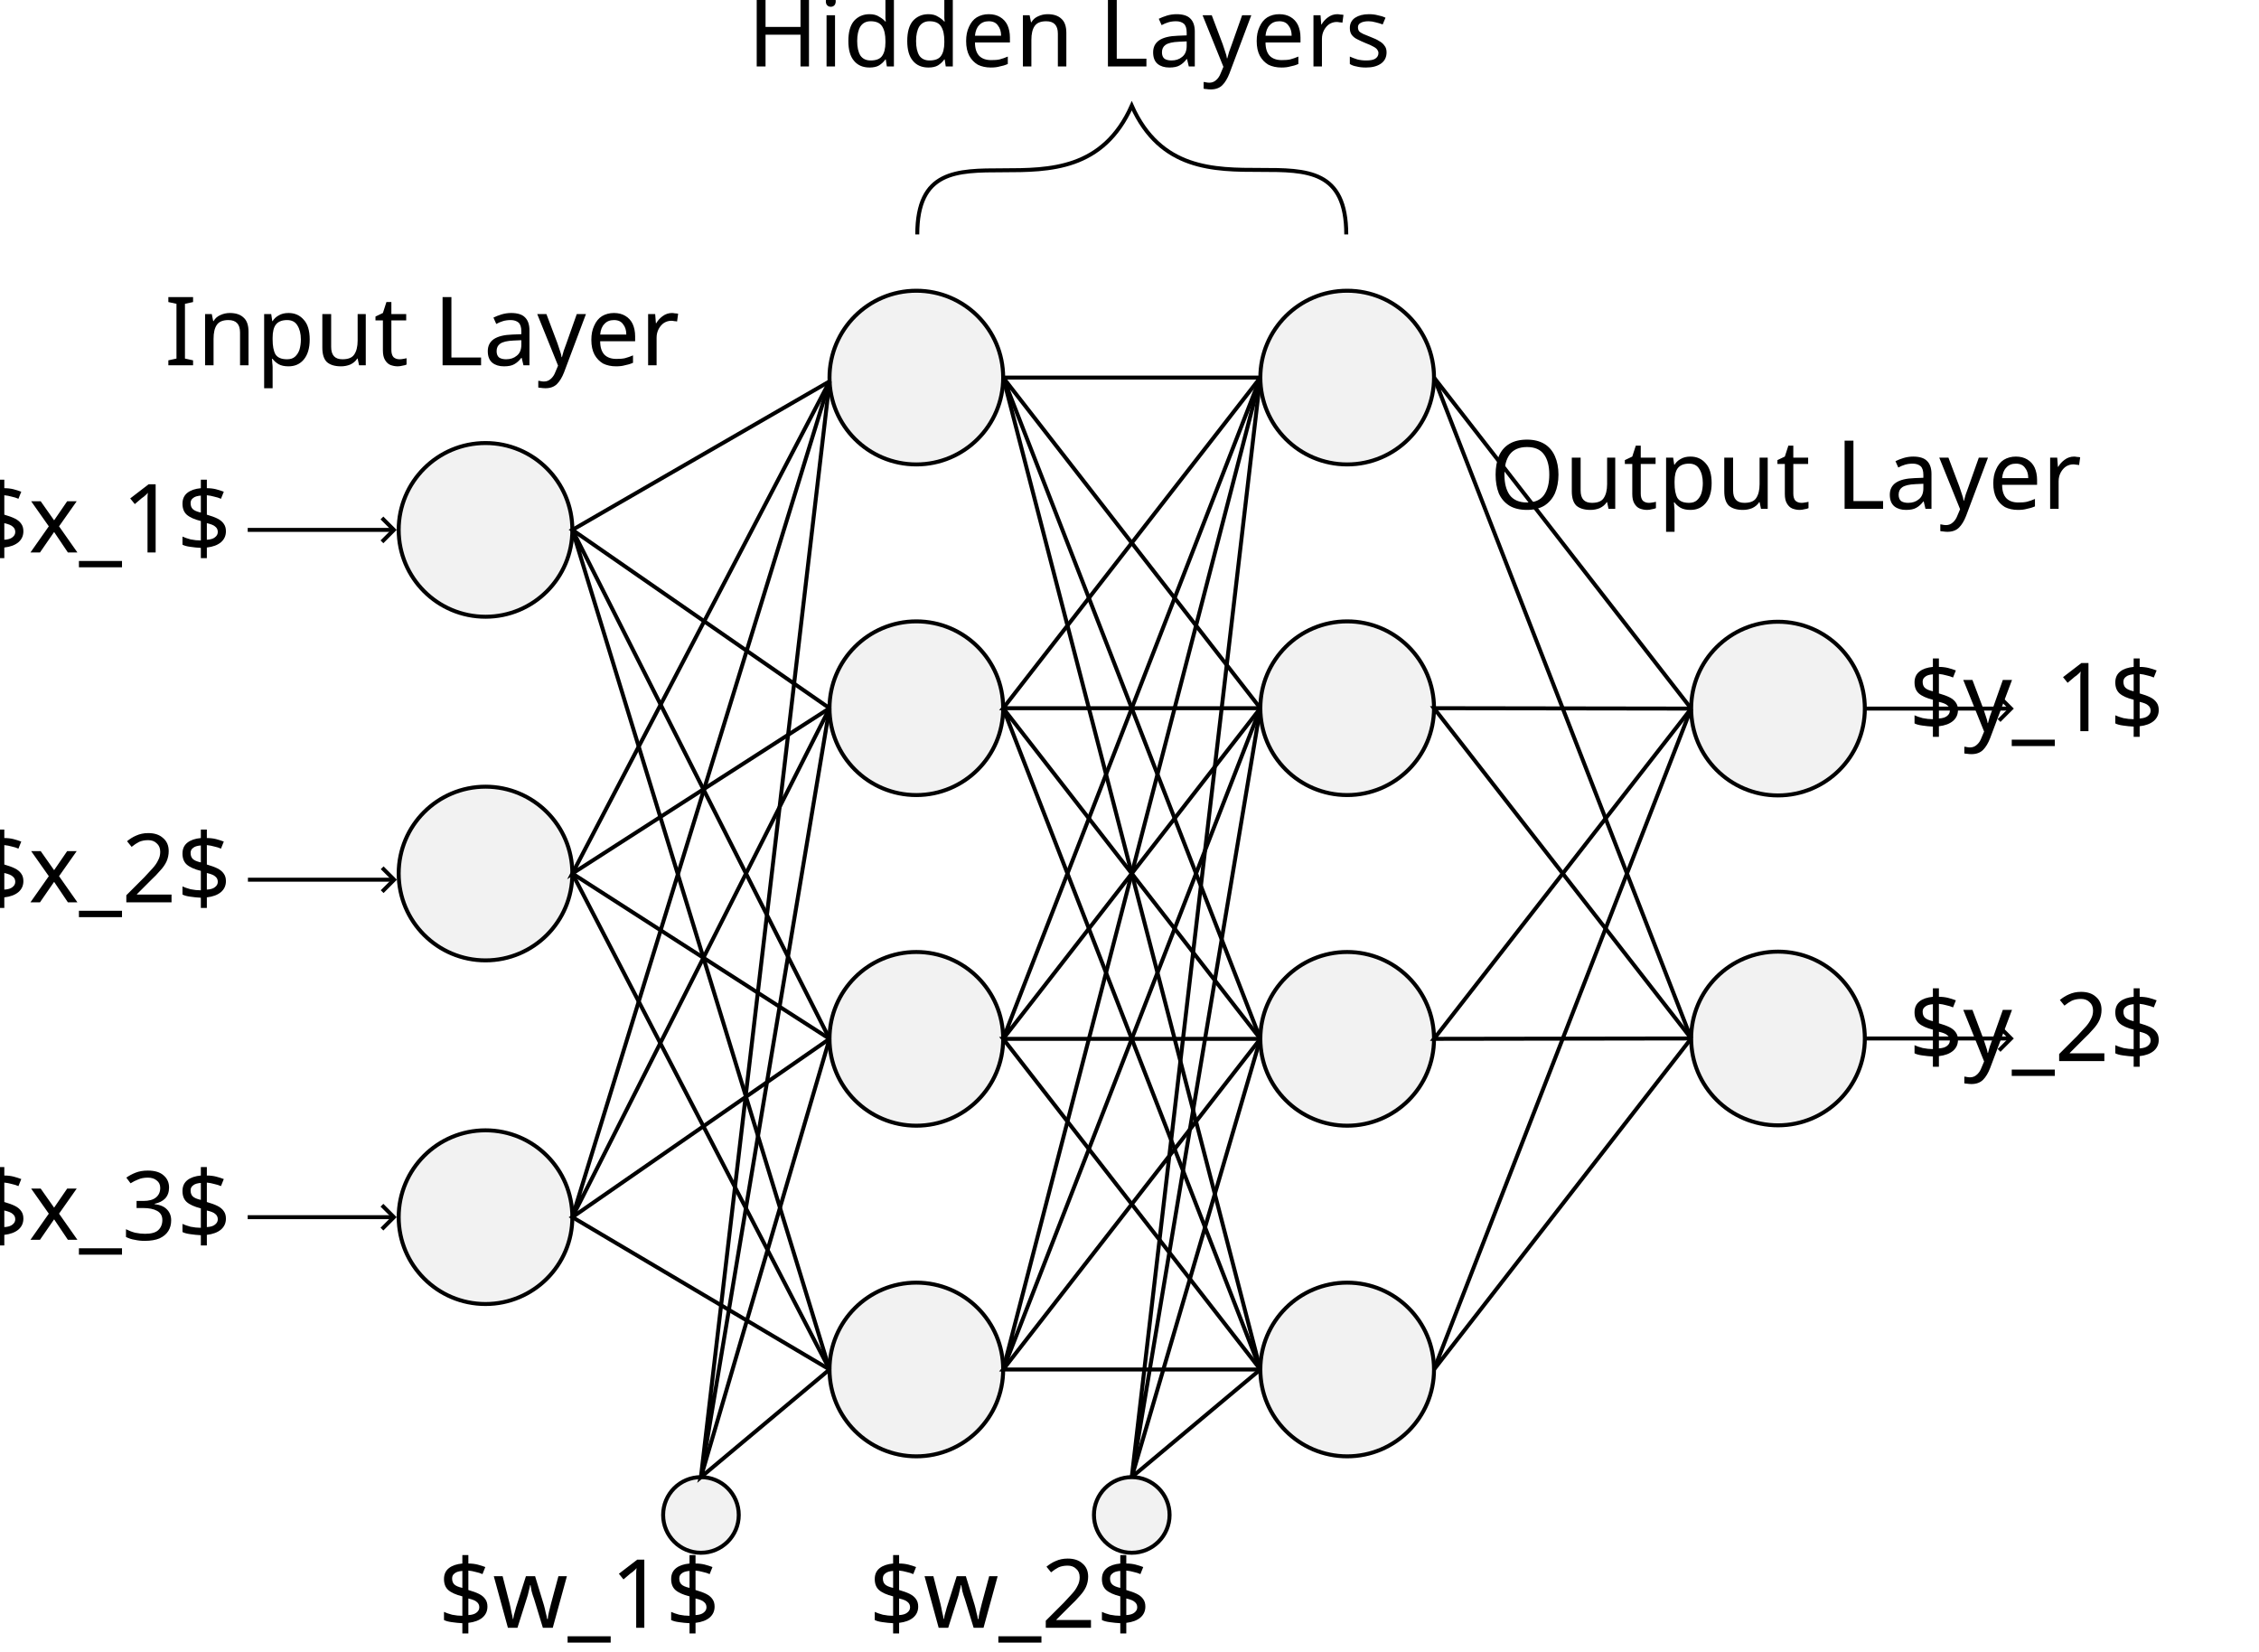
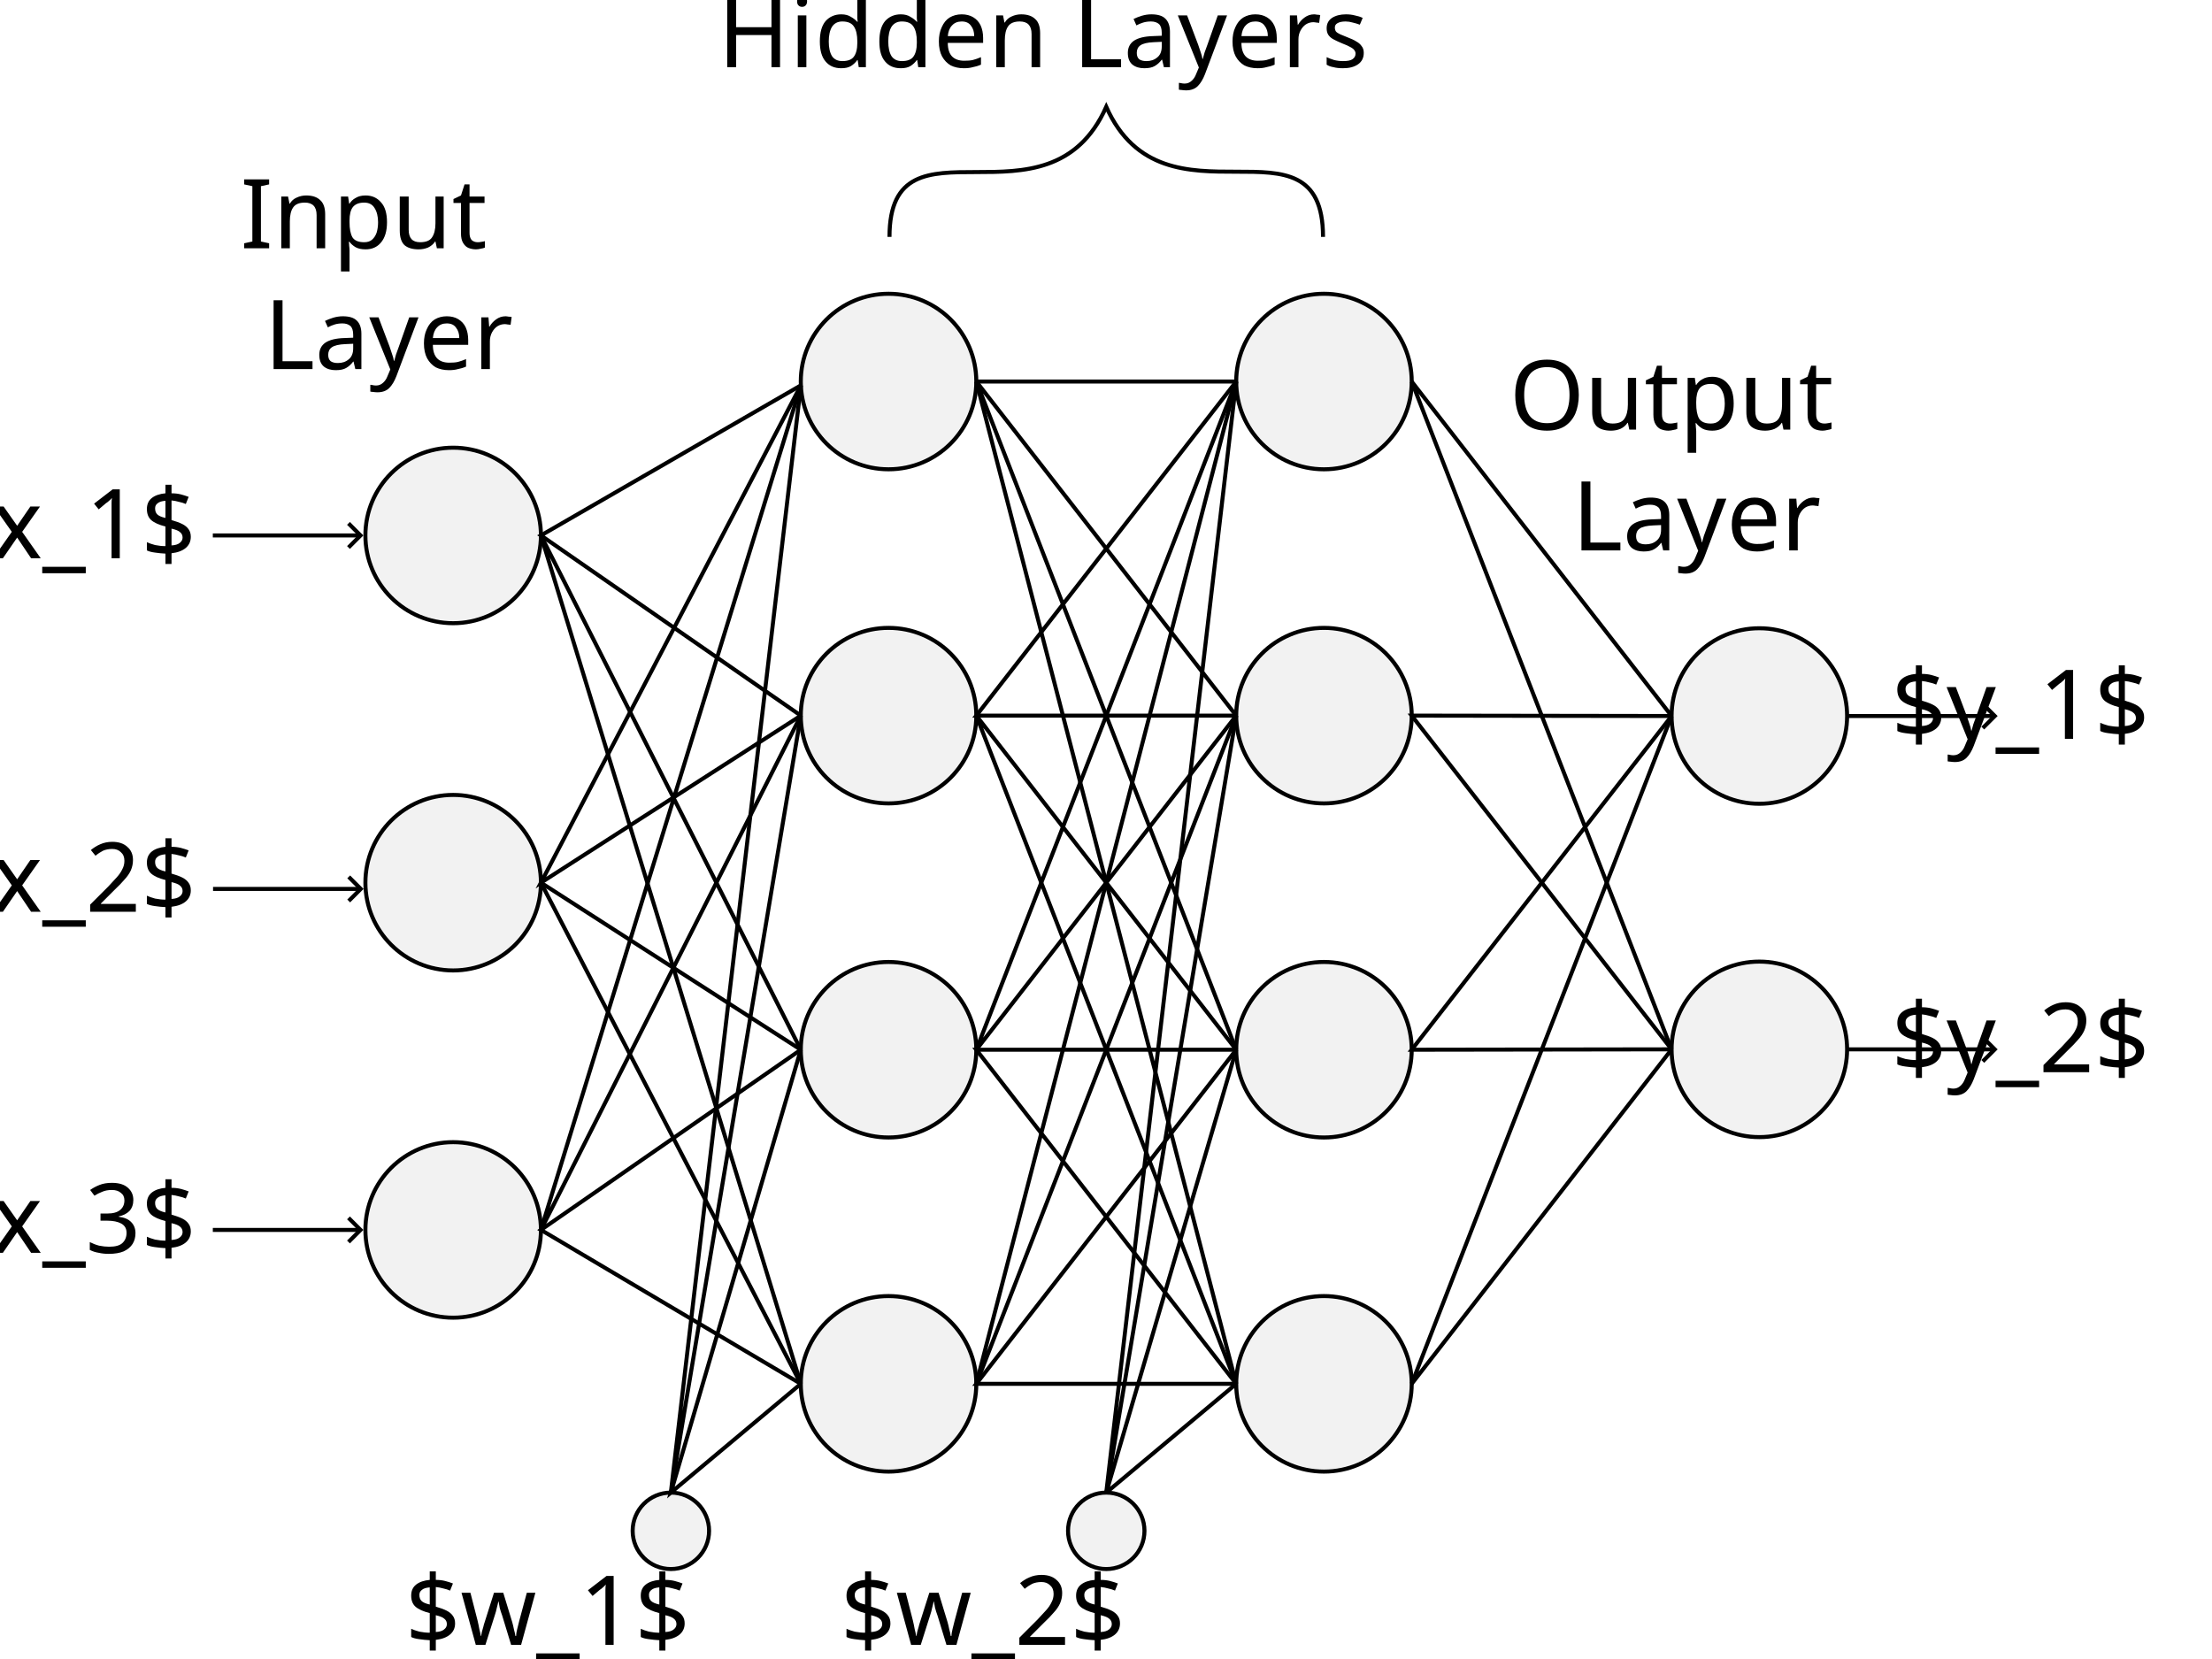
- <svg xmlns="http://www.w3.org/2000/svg" xmlns:xlink="http://www.w3.org/1999/xlink" width="99.947mm" height="73.067mm" viewBox="0 0 99.947 73.067" version="1.1" id="svg5">
+ <svg xmlns="http://www.w3.org/2000/svg" xmlns:xlink="http://www.w3.org/1999/xlink" width="96.84mm" height="72.593mm" viewBox="0 0 96.84 72.593" version="1.1" id="svg5">
  <defs id="defs2">
    <marker style="overflow:visible" id="marker6111" refX="0" refY="0" orient="auto-start-reverse" markerWidth="4.061" markerHeight="6.707" viewBox="0 0 4.061 6.707" preserveAspectRatio="xMidYMid">
      <path style="fill:none;stroke:context-stroke;stroke-width:1;stroke-linecap:butt" d="M 3,-3 0,0 3,3" id="path6109" transform="rotate(180,0.125,0)" />
    </marker>
    <marker style="overflow:visible" id="Arrow1" refX="0" refY="0" orient="auto-start-reverse" markerWidth="4.061" markerHeight="6.707" viewBox="0 0 4.061 6.707" preserveAspectRatio="xMidYMid">
      <path style="fill:none;stroke:context-stroke;stroke-width:1;stroke-linecap:butt" d="M 3,-3 0,0 3,3" id="path5057" transform="rotate(180,0.125,0)" />
    </marker>
    <linearGradient id="medio">
      <stop style="stop-color:#e5f9ff;stop-opacity:1;" offset="0" id="stop1309" />
      <stop style="stop-color:#b3f0ff;stop-opacity:1;" offset="1" id="stop1311" />
    </linearGradient>
    <linearGradient id="linearGradient1297">
      <stop style="stop-color:#000000;stop-opacity:1;" offset="0" id="stop1293" />
      <stop style="stop-color:#000000;stop-opacity:0;" offset="1" id="stop1295" />
    </linearGradient>
    <linearGradient id="claro">
      <stop style="stop-color:#e5f9ff;stop-opacity:1;" offset="0" id="stop1184" />
      <stop style="stop-color:#ccf5ff;stop-opacity:1;" offset="1" id="stop1186" />
    </linearGradient>
    <linearGradient id="escuro">
      <stop style="stop-color:#e5f9ff;stop-opacity:1;" offset="0" id="stop1050" />
      <stop style="stop-color:#80e6ff;stop-opacity:1;" offset="1" id="stop1052" />
    </linearGradient>
-     <color-profile name="Tela-embutida" xlink:href="../../../.local/share/icc/edid-160067e8f544956d1cb3d616a4927506.icc" id="color-profile3874" />
+     <color-profile name="Tela-embutida" xlink:href="../../../.local/share/icc/edid-160067e8f544956d1cb3d616a4927506.icc" id="color-profile654" />
    <radialGradient xlink:href="#escuro" id="radialGradient1056" cx="-82.566" cy="35.774" fx="-82.566" fy="35.774" r="14.67" gradientUnits="userSpaceOnUse" gradientTransform="matrix(0.7084735,0,0,0.7084735,6.52989,-14.95164)" />
    <radialGradient xlink:href="#medio" id="radialGradient1172" gradientUnits="userSpaceOnUse" gradientTransform="matrix(0.7084735,0,0,0.7084735,27.31631,-14.95164)" cx="-82.566" cy="35.774" fx="-82.566" fy="35.774" r="14.67" />
    <radialGradient xlink:href="#claro" id="radialGradient1182" gradientUnits="userSpaceOnUse" gradientTransform="matrix(0.7084735,0,0,0.7084735,48.10273,-14.95164)" cx="-82.566" cy="35.774" fx="-82.566" fy="35.774" r="14.67" />
    <radialGradient xlink:href="#linearGradient1297" id="radialGradient1299" cx="-10.393" cy="10.393" fx="-10.393" fy="10.393" r="10.393" gradientUnits="userSpaceOnUse" />
  </defs>
-   <g id="layer1" transform="translate(-54.92634,-109.8567)">
+   <g id="layer1" transform="translate(-56.56887,-109.8567)">
    <g id="g9460" style="display:none">
      <rect style="fill:url(#radialGradient1056);fill-opacity:1;fill-rule:evenodd;stroke-width:0.125;paint-order:markers fill stroke;stop-color:#000000" id="rect471" width="20.786" height="20.786" x="-62.359" y="0" />
      <rect style="fill:url(#radialGradient1172);fill-opacity:1;fill-rule:evenodd;stroke:none;stroke-width:0.125;stroke-opacity:1;paint-order:markers fill stroke;stop-color:#000000" id="rect1170" width="20.786" height="20.786" x="-41.573" y="0" />
      <rect style="fill:url(#radialGradient1182);fill-opacity:1;fill-rule:evenodd;stroke:url(#radialGradient1299);stroke-width:0.125;paint-order:markers fill stroke;stop-color:#000000" id="rect1180" width="20.786" height="20.786" x="-20.786" y="0" />
      <rect style="fill:#00ade5;fill-opacity:1;fill-rule:evenodd;stroke-width:0.125;paint-order:markers fill stroke;stop-color:#000000" id="rect1202" width="20.786" height="20.786" x="-62.359" y="20.786" />
      <rect style="fill:#4cd3ff;fill-opacity:1;fill-rule:evenodd;stroke-width:0.125;paint-order:markers fill stroke;stop-color:#000000" id="rect1206" width="20.786" height="20.786" x="-41.573" y="20.786" />
      <rect style="fill:#b3ecff;fill-opacity:1;fill-rule:evenodd;stroke-width:0.125;paint-order:markers fill stroke;stop-color:#000000" id="rect1208" width="20.786" height="20.786" x="-20.786" y="20.786" />
    </g>
    <circle style="fill:#f2f2f2;fill-opacity:1;fill-rule:evenodd;stroke:#000000;stroke-width:0.176;stroke-dasharray:none;paint-order:markers fill stroke;stop-color:#000000" id="path1126" cx="76.408" cy="163.702" r="3.842" />
    <path style="fill:none;fill-rule:evenodd;stroke:#000000;stroke-width:0.176;stroke-dasharray:none;marker-start:url(#Arrow1);paint-order:markers fill stroke;stop-color:#000000" d="M 72.309,133.298 H 65.886" id="path3377" />
    <circle style="fill:#f2f2f2;fill-opacity:1;fill-rule:evenodd;stroke:#000000;stroke-width:0.176;stroke-dasharray:none;paint-order:markers fill stroke;stop-color:#000000" id="path1126-3" cx="76.408" cy="148.5" r="3.842" />
    <path style="fill:none;fill-rule:evenodd;stroke:#000000;stroke-width:0.176;stroke-dasharray:none;marker-start:url(#Arrow1);paint-order:markers fill stroke;stop-color:#000000" d="M 72.319,148.773 H 65.896" id="path3377-1" />
    <circle style="fill:#f2f2f2;fill-opacity:1;fill-rule:evenodd;stroke:#000000;stroke-width:0.176;stroke-dasharray:none;paint-order:markers fill stroke;stop-color:#000000" id="path1126-3-0" cx="76.408" cy="133.298" r="3.842" />
    <path style="fill:none;fill-rule:evenodd;stroke:#000000;stroke-width:0.176;stroke-dasharray:none;marker-start:url(#Arrow1);paint-order:markers fill stroke;stop-color:#000000" d="M 72.309,163.702 H 65.886" id="path3377-8" />
    <circle style="fill:#f2f2f2;fill-opacity:1;fill-rule:evenodd;stroke:#000000;stroke-width:0.176;stroke-dasharray:none;paint-order:markers fill stroke;stop-color:#000000" id="path1126-3-7" cx="95.469" cy="141.187" r="3.842" />
    <path style="fill:none;fill-rule:evenodd;stroke:#000000;stroke-width:0.176;stroke-dasharray:none;marker-start:url(#marker6111);paint-order:markers fill stroke;stop-color:#000000" d="m 143.857,141.203 h -6.423" id="path3377-7" />
    <circle style="fill:#f2f2f2;fill-opacity:1;fill-rule:evenodd;stroke:#000000;stroke-width:0.176;stroke-dasharray:none;paint-order:markers fill stroke;stop-color:#000000" id="path1126-7" cx="95.469" cy="155.813" r="3.842" />
    <path style="fill:none;fill-rule:evenodd;stroke:#000000;stroke-width:0.176;stroke-dasharray:none;marker-start:url(#marker6111);paint-order:markers fill stroke;stop-color:#000000" d="m 143.857,155.797 h -6.423" id="path3377-9" />
    <circle style="fill:#f2f2f2;fill-opacity:1;fill-rule:evenodd;stroke:#000000;stroke-width:0.176;stroke-dasharray:none;paint-order:markers fill stroke;stop-color:#000000" id="path1126-5" cx="95.469" cy="170.44" r="3.842" />
    <path style="fill:none;fill-rule:evenodd;stroke:#000000;stroke-width:0.176;stroke-dasharray:none;paint-order:markers fill stroke;stop-color:#000000" d="m 91.631,126.727 -11.381,6.571 11.378,7.888" id="path3557" />
    <circle style="fill:#f2f2f2;fill-opacity:1;fill-rule:evenodd;stroke:#000000;stroke-width:0.176;stroke-dasharray:none;paint-order:markers fill stroke;stop-color:#000000" id="path1126-3-7-0" cx="114.531" cy="141.187" r="3.842" />
    <path style="fill:none;fill-rule:evenodd;stroke:#000000;stroke-width:0.176;stroke-dasharray:none;paint-order:markers fill stroke;stop-color:#000000" d="m 80.25,148.5 11.378,7.313" id="path3559" />
    <circle style="fill:#f2f2f2;fill-opacity:1;fill-rule:evenodd;stroke:#000000;stroke-width:0.176;stroke-dasharray:none;paint-order:markers fill stroke;stop-color:#000000" id="path1126-3-9" cx="95.469" cy="126.56" r="3.842" />
    <circle style="fill:#f2f2f2;fill-opacity:1;fill-rule:evenodd;stroke:#000000;stroke-width:0.176;stroke-dasharray:none;paint-order:markers fill stroke;stop-color:#000000" id="path1126-3-9-6" cx="114.531" cy="126.56" r="3.842" />
    <path style="fill:none;fill-rule:evenodd;stroke:#000000;stroke-width:0.176;stroke-dasharray:none;paint-order:markers fill stroke;stop-color:#000000" d="M 91.628,155.813 80.25,133.298 91.628,170.44" id="path3561" />
    <circle style="fill:#f2f2f2;fill-opacity:1;fill-rule:evenodd;stroke:#000000;stroke-width:0.176;stroke-dasharray:none;paint-order:markers fill stroke;stop-color:#000000" id="path1126-7-2" cx="114.531" cy="155.813" r="3.842" />
    <path style="fill:none;fill-rule:evenodd;stroke:#000000;stroke-width:0.176;stroke-dasharray:none;paint-order:markers fill stroke;stop-color:#000000" d="M 91.631,126.727 80.25,148.5 91.628,141.187" id="path3563" />
    <circle style="fill:#f2f2f2;fill-opacity:1;fill-rule:evenodd;stroke:#000000;stroke-width:0.176;stroke-dasharray:none;paint-order:markers fill stroke;stop-color:#000000" id="path1126-5-6" cx="114.531" cy="170.44" r="3.842" />
    <path style="fill:none;fill-rule:evenodd;stroke:#000000;stroke-width:0.176;stroke-dasharray:none;paint-order:markers fill stroke;stop-color:#000000" d="m 80.25,148.5 11.378,21.94" id="path3565" />
    <circle style="fill:#f2f2f2;fill-opacity:1;fill-rule:evenodd;stroke:#000000;stroke-width:0.176;stroke-dasharray:none;paint-order:markers fill stroke;stop-color:#000000" id="path1126-1" cx="133.592" cy="141.203" r="3.842" />
    <path style="fill:none;fill-rule:evenodd;stroke:#000000;stroke-width:0.176;stroke-dasharray:none;paint-order:markers fill stroke;stop-color:#000000" d="M 91.631,126.727 80.25,163.702 91.628,141.187" id="path3567" />
    <circle style="fill:#f2f2f2;fill-opacity:1;fill-rule:evenodd;stroke:#000000;stroke-width:0.176;stroke-dasharray:none;paint-order:markers fill stroke;stop-color:#000000" id="path1126-2" cx="133.592" cy="155.797" r="3.842" />
    <path style="fill:none;fill-rule:evenodd;stroke:#000000;stroke-width:0.176;stroke-dasharray:none;paint-order:markers fill stroke;stop-color:#000000" d="m 91.628,155.813 -11.378,7.888 11.378,6.739" id="path3569" />
    <path style="fill:none;fill-rule:evenodd;stroke:#000000;stroke-width:0.176;stroke-dasharray:none;paint-order:markers fill stroke;stop-color:#000000" d="M 99.311,126.56 H 110.689" id="path3634" />
    <path style="fill:none;fill-rule:evenodd;stroke:#000000;stroke-width:0.176;stroke-dasharray:none;paint-order:markers fill stroke;stop-color:#000000" d="M 110.689,141.187 99.311,126.56 110.689,155.813" id="path3636" />
    <path style="fill:none;fill-rule:evenodd;stroke:#000000;stroke-width:0.176;stroke-dasharray:none;paint-order:markers fill stroke;stop-color:#000000" d="M 99.311,126.56 110.689,170.44" id="path3638" />
    <path style="fill:none;fill-rule:evenodd;stroke:#000000;stroke-width:0.176;stroke-dasharray:none;paint-order:markers fill stroke;stop-color:#000000" d="M 110.689,126.56 99.311,141.187 H 110.689" id="path3640" />
    <path style="fill:none;fill-rule:evenodd;stroke:#000000;stroke-width:0.176;stroke-dasharray:none;paint-order:markers fill stroke;stop-color:#000000" d="M 110.689,155.813 99.311,141.187 110.689,170.44" id="path3642" />
    <path style="fill:none;fill-rule:evenodd;stroke:#000000;stroke-width:0.176;stroke-dasharray:none;paint-order:markers fill stroke;stop-color:#000000" d="M 110.689,126.56 99.311,155.813 110.689,141.187" id="path3644" />
    <path style="fill:none;fill-rule:evenodd;stroke:#000000;stroke-width:0.176;stroke-dasharray:none;paint-order:markers fill stroke;stop-color:#000000" d="M 110.689,155.813 H 99.311 l 11.378,14.627" id="path3646" />
    <path style="fill:none;fill-rule:evenodd;stroke:#000000;stroke-width:0.176;stroke-dasharray:none;paint-order:markers fill stroke;stop-color:#000000" d="M 110.689,126.56 99.311,170.44 110.689,141.187" id="path3648" />
    <path style="fill:none;fill-rule:evenodd;stroke:#000000;stroke-width:0.176;stroke-dasharray:none;paint-order:markers fill stroke;stop-color:#000000" d="M 110.689,155.813 99.311,170.44 H 110.689" id="path3650" />
    <path style="fill:none;fill-rule:evenodd;stroke:#000000;stroke-width:0.176;stroke-dasharray:none;paint-order:markers fill stroke;stop-color:#000000" d="m 129.75,141.203 -11.378,-14.643 11.378,29.237" id="path3652" />
    <path style="fill:none;fill-rule:evenodd;stroke:#000000;stroke-width:0.176;stroke-dasharray:none;paint-order:markers fill stroke;stop-color:#000000" d="m 129.75,141.203 -11.378,-0.017 11.378,14.61" id="path3654" />
    <path style="fill:none;fill-rule:evenodd;stroke:#000000;stroke-width:0.176;stroke-dasharray:none;paint-order:markers fill stroke;stop-color:#000000" d="m 129.75,141.203 -11.378,14.61 11.378,-0.017" id="path3656" />
    <path style="fill:none;fill-rule:evenodd;stroke:#000000;stroke-width:0.176;stroke-dasharray:none;paint-order:markers fill stroke;stop-color:#000000" d="m 129.75,141.203 -11.378,29.237 11.378,-14.643" id="path3658" />
    <circle style="fill:#f2f2f2;fill-opacity:1;fill-rule:evenodd;stroke:#000000;stroke-width:0.176;stroke-dasharray:none;paint-order:markers fill stroke;stop-color:#000000" id="path3788" cx="85.939" cy="176.875" r="1.673" />
    <path style="fill:none;fill-rule:evenodd;stroke:#000000;stroke-width:0.176;stroke-dasharray:none;paint-order:markers fill stroke;stop-color:#000000" d="m 91.631,126.727 -5.693,48.475 5.689,-34.015" id="path3869" />
    <path style="fill:none;fill-rule:evenodd;stroke:#000000;stroke-width:0.176;stroke-dasharray:none;paint-order:markers fill stroke;stop-color:#000000" d="M 110.689,126.56 105,175.202 l 5.689,-34.015" id="path3873" />
    <path style="fill:none;fill-rule:evenodd;stroke:#000000;stroke-width:0.176;stroke-dasharray:none;paint-order:markers fill stroke;stop-color:#000000" d="M 110.689,155.813 105,175.202 l 5.689,-4.762" id="path3875" />
    <text xml:space="preserve" style="font-style:normal;font-variant:normal;font-weight:normal;font-stretch:normal;font-size:4.233px;font-family:NewComputerModern10;-inkscape-font-specification:NewComputerModern10;text-align:center;text-anchor:middle;fill:#000000;fill-opacity:1;fill-rule:evenodd;stroke:none;stroke-width:0.176;stroke-dasharray:none;paint-order:markers fill stroke;stop-color:#000000" x="104.981" y="112.795" id="text5136">
-       <tspan id="tspan5134" style="font-style:normal;font-variant:normal;font-weight:normal;font-stretch:normal;font-size:4.233px;font-family:NewComputerModern10;-inkscape-font-specification:NewComputerModern10;stroke-width:0.176" x="104.981" y="112.795">Hidden Layers</tspan>
+       <tspan style="font-style:normal;font-variant:normal;font-weight:normal;font-stretch:normal;font-size:4.233px;font-family:NewComputerModern10;-inkscape-font-specification:NewComputerModern10;stroke-width:0.176" x="104.981" y="112.795" id="tspan1231">Hidden Layers</tspan>
    </text>
-     <text xml:space="preserve" style="font-style:normal;font-variant:normal;font-weight:normal;font-stretch:normal;font-size:4.233px;font-family:STIX;-inkscape-font-specification:STIX;text-align:center;text-anchor:middle;fill:#000000;fill-opacity:1;fill-rule:evenodd;stroke:none;stroke-width:0.176;stroke-dasharray:none;paint-order:markers fill stroke;stop-color:#000000" x="76.351" y="126.018" id="text5136-7">
-       <tspan id="tspan5134-5" style="stroke-width:0.176" x="76.351" y="126.018">Input Layer</tspan>
+     <text xml:space="preserve" style="font-style:normal;font-variant:normal;font-weight:normal;font-stretch:normal;font-size:4.233px;font-family:STIX;-inkscape-font-specification:STIX;text-align:center;text-anchor:middle;fill:#000000;fill-opacity:1;fill-rule:evenodd;stroke:none;stroke-width:0.176;stroke-dasharray:none;paint-order:markers fill stroke;stop-color:#000000" x="76.338" y="120.726" id="text5136-7">
+       <tspan id="tspan5134-5" style="stroke-width:0.176" x="76.338" y="120.726">Input</tspan>
+       <tspan style="stroke-width:0.176" x="76.338" y="126.018" id="tspan1229">Layer</tspan>
    </text>
-     <text xml:space="preserve" style="font-style:normal;font-variant:normal;font-weight:normal;font-stretch:normal;font-size:4.233px;font-family:NewComputerModern10;-inkscape-font-specification:NewComputerModern10;text-align:center;text-anchor:middle;fill:#000000;fill-opacity:1;fill-rule:evenodd;stroke:none;stroke-width:0.176;stroke-dasharray:none;paint-order:markers fill stroke;stop-color:#000000" x="136.676" y="132.368" id="text5136-9">
-       <tspan id="tspan5134-2" style="font-style:normal;font-variant:normal;font-weight:normal;font-stretch:normal;font-size:4.233px;font-family:NewComputerModern10;-inkscape-font-specification:NewComputerModern10;stroke-width:0.176" x="136.676" y="132.368">Output Layer</tspan>
+     <text xml:space="preserve" style="font-style:normal;font-variant:normal;font-weight:normal;font-stretch:normal;font-size:4.233px;font-family:NewComputerModern10;-inkscape-font-specification:NewComputerModern10;text-align:center;text-anchor:middle;fill:#000000;fill-opacity:1;fill-rule:evenodd;stroke:none;stroke-width:0.176;stroke-dasharray:none;paint-order:markers fill stroke;stop-color:#000000" x="133.594" y="128.664" id="text5136-9">
+       <tspan id="tspan5134-2" style="font-style:normal;font-variant:normal;font-weight:normal;font-stretch:normal;font-size:4.233px;font-family:NewComputerModern10;-inkscape-font-specification:NewComputerModern10;stroke-width:0.176" x="133.594" y="128.664">Output</tspan>
+       <tspan style="font-style:normal;font-variant:normal;font-weight:normal;font-stretch:normal;font-size:4.233px;font-family:NewComputerModern10;-inkscape-font-specification:NewComputerModern10;stroke-width:0.176" x="133.594" y="133.956" id="tspan1233">Layer</tspan>
    </text>
    <circle style="fill:#f2f2f2;fill-opacity:1;fill-rule:evenodd;stroke:#000000;stroke-width:0.176;stroke-dasharray:none;paint-order:markers fill stroke;stop-color:#000000" id="path3788-2" cx="105" cy="176.875" r="1.673" />
    <path style="fill:none;fill-rule:evenodd;stroke:#000000;stroke-width:0.176;stroke-dasharray:none;paint-order:markers fill stroke;stop-color:#000000" d="m 91.628,155.813 -5.689,19.389 5.689,-4.762" id="path3871" />
    <text xml:space="preserve" style="font-style:normal;font-variant:normal;font-weight:normal;font-stretch:normal;font-size:4.233px;font-family:NewComputerModern10;-inkscape-font-specification:NewComputerModern10;text-align:center;text-anchor:middle;fill:#000000;fill-opacity:1;fill-rule:evenodd;stroke:none;stroke-width:0.176;stroke-dasharray:none;paint-order:markers fill stroke;stop-color:#000000" x="62.216" y="134.299" id="text5299">
      <tspan id="tspan5297" style="font-style:normal;font-variant:normal;font-weight:normal;font-stretch:normal;font-size:4.233px;font-family:NewComputerModern10;-inkscape-font-specification:NewComputerModern10;stroke-width:0.176" x="62.216" y="134.299">$x_1$</tspan>
    </text>
    <text xml:space="preserve" style="font-style:normal;font-variant:normal;font-weight:normal;font-stretch:normal;font-size:4.233px;font-family:NewComputerModern10;-inkscape-font-specification:NewComputerModern10;text-align:center;text-anchor:middle;fill:#000000;fill-opacity:1;fill-rule:evenodd;stroke:none;stroke-width:0.176;stroke-dasharray:none;paint-order:markers fill stroke;stop-color:#000000" x="62.216" y="149.774" id="text5299-2">
      <tspan id="tspan5297-8" style="font-style:normal;font-variant:normal;font-weight:normal;font-stretch:normal;font-size:4.233px;font-family:NewComputerModern10;-inkscape-font-specification:NewComputerModern10;stroke-width:0.176" x="62.216" y="149.774">$x_2$</tspan>
    </text>
    <text xml:space="preserve" style="font-style:normal;font-variant:normal;font-weight:normal;font-stretch:normal;font-size:4.233px;font-family:NewComputerModern10;-inkscape-font-specification:NewComputerModern10;text-align:center;text-anchor:middle;fill:#000000;fill-opacity:1;fill-rule:evenodd;stroke:none;stroke-width:0.176;stroke-dasharray:none;paint-order:markers fill stroke;stop-color:#000000" x="62.216" y="164.703" id="text5299-9">
      <tspan id="tspan5297-7" style="font-style:normal;font-variant:normal;font-weight:normal;font-stretch:normal;font-size:4.233px;font-family:NewComputerModern10;-inkscape-font-specification:NewComputerModern10;stroke-width:0.176" x="62.216" y="164.703">$x_3$</tspan>
    </text>
    <text xml:space="preserve" style="font-style:normal;font-variant:normal;font-weight:normal;font-stretch:normal;font-size:4.233px;font-family:NewComputerModern10;-inkscape-font-specification:NewComputerModern10;text-align:center;text-anchor:middle;fill:#000000;fill-opacity:1;fill-rule:evenodd;stroke:none;stroke-width:0.176;stroke-dasharray:none;paint-order:markers fill stroke;stop-color:#000000" x="147.77" y="142.204" id="text5299-3">
      <tspan id="tspan5297-6" style="font-style:normal;font-variant:normal;font-weight:normal;font-stretch:normal;font-size:4.233px;font-family:NewComputerModern10;-inkscape-font-specification:NewComputerModern10;stroke-width:0.176" x="147.77" y="142.204">$y_1$</tspan>
    </text>
    <text xml:space="preserve" style="font-style:normal;font-variant:normal;font-weight:normal;font-stretch:normal;font-size:4.233px;font-family:NewComputerModern10;-inkscape-font-specification:NewComputerModern10;text-align:center;text-anchor:middle;fill:#000000;fill-opacity:1;fill-rule:evenodd;stroke:none;stroke-width:0.176;stroke-dasharray:none;paint-order:markers fill stroke;stop-color:#000000" x="147.77" y="156.798" id="text5299-1">
      <tspan id="tspan5297-2" style="font-style:normal;font-variant:normal;font-weight:normal;font-stretch:normal;font-size:4.233px;font-family:NewComputerModern10;-inkscape-font-specification:NewComputerModern10;stroke-width:0.176" x="147.77" y="156.798">$y_2$</tspan>
    </text>
    <text xml:space="preserve" style="font-style:normal;font-variant:normal;font-weight:normal;font-stretch:normal;font-size:4.233px;font-family:NewComputerModern10;-inkscape-font-specification:NewComputerModern10;text-align:center;text-anchor:middle;fill:#000000;fill-opacity:1;fill-rule:evenodd;stroke:none;stroke-width:0.176;stroke-dasharray:none;paint-order:markers fill stroke;stop-color:#000000" x="83.291" y="181.865" id="text5299-93">
      <tspan id="tspan5297-1" style="font-style:normal;font-variant:normal;font-weight:normal;font-stretch:normal;font-size:4.233px;font-family:NewComputerModern10;-inkscape-font-specification:NewComputerModern10;stroke-width:0.176" x="83.291" y="181.865">$w_1$</tspan>
    </text>
    <text xml:space="preserve" style="font-style:normal;font-variant:normal;font-weight:normal;font-stretch:normal;font-size:4.233px;font-family:NewComputerModern10;-inkscape-font-specification:NewComputerModern10;text-align:center;text-anchor:middle;fill:#000000;fill-opacity:1;fill-rule:evenodd;stroke:none;stroke-width:0.176;stroke-dasharray:none;paint-order:markers fill stroke;stop-color:#000000" x="102.352" y="181.865" id="text5299-94">
      <tspan id="tspan5297-78" style="font-style:normal;font-variant:normal;font-weight:normal;font-stretch:normal;font-size:4.233px;font-family:NewComputerModern10;-inkscape-font-specification:NewComputerModern10;stroke-width:0.176" x="102.352" y="181.865">$w_2$</tspan>
    </text>
    <path style="fill:none;fill-opacity:1;fill-rule:evenodd;stroke:#000000;stroke-width:0.176;stroke-dasharray:none;paint-order:markers fill stroke;stop-color:#000000" d="m 114.49,120.227 c 0,-5.699 -6.952,-0.011 -9.49,-5.693 -2.543,5.693 -9.49,0.025 -9.49,5.693" id="path11494" />
  </g>
</svg>
